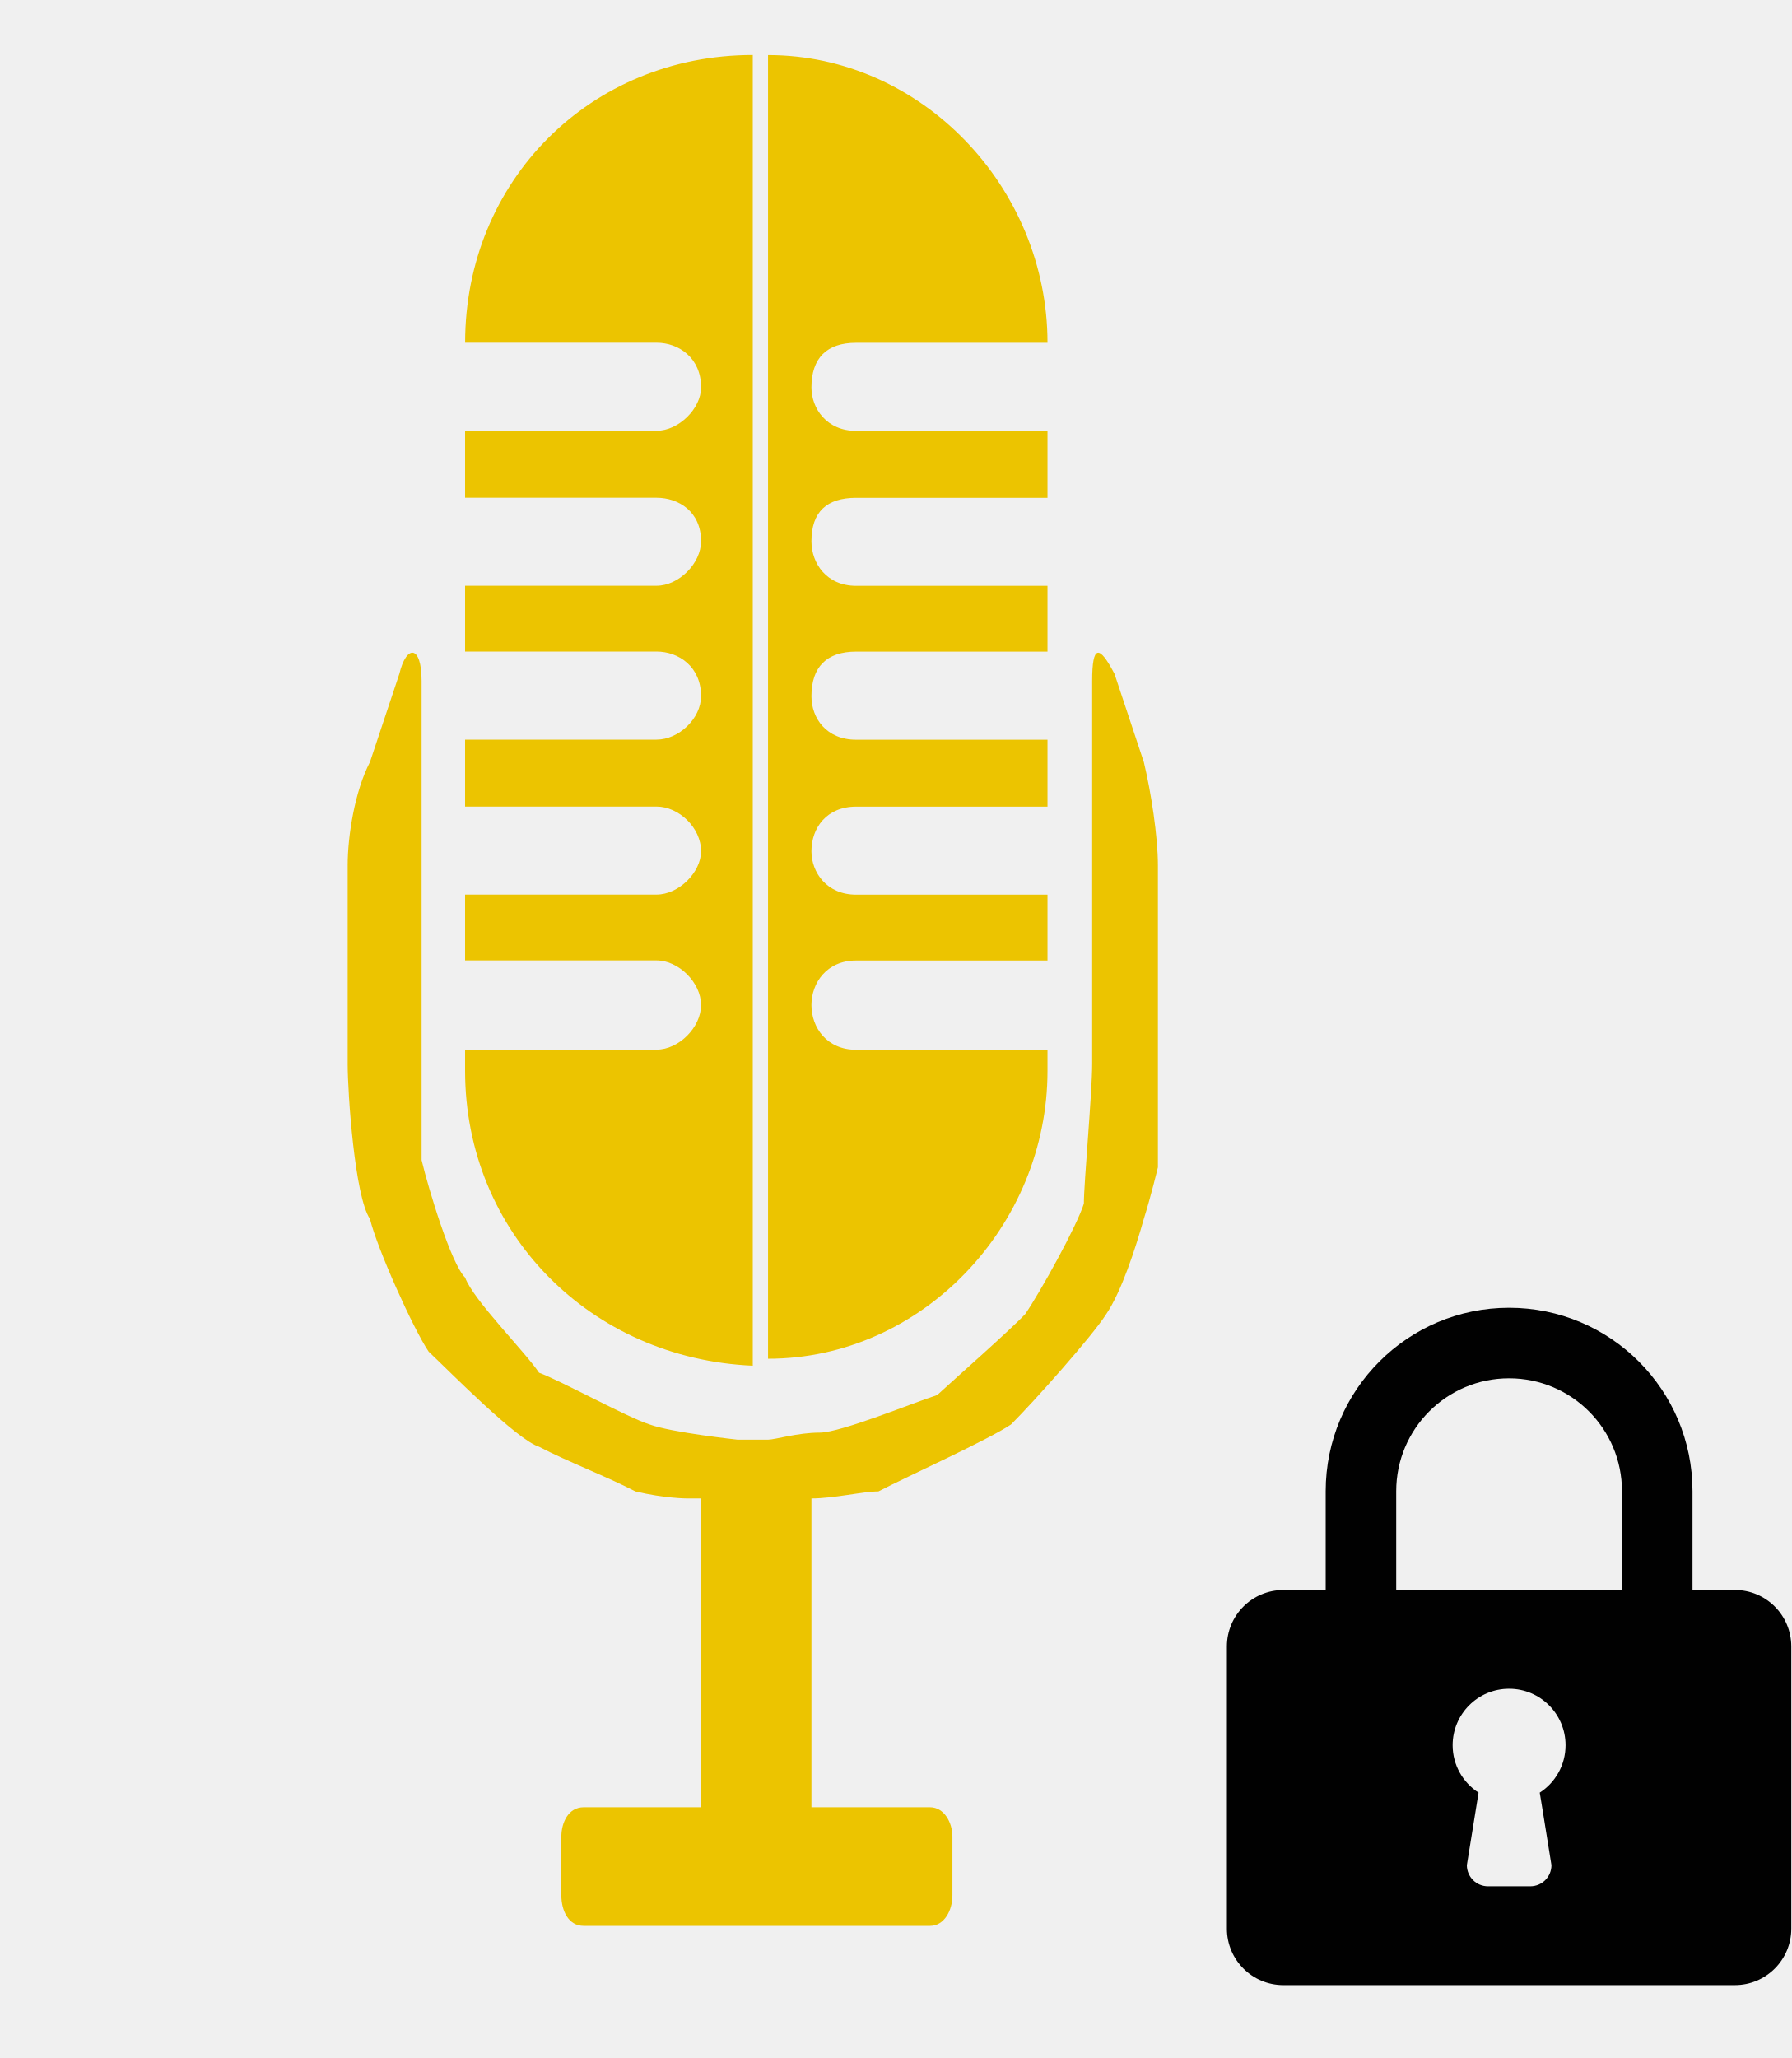
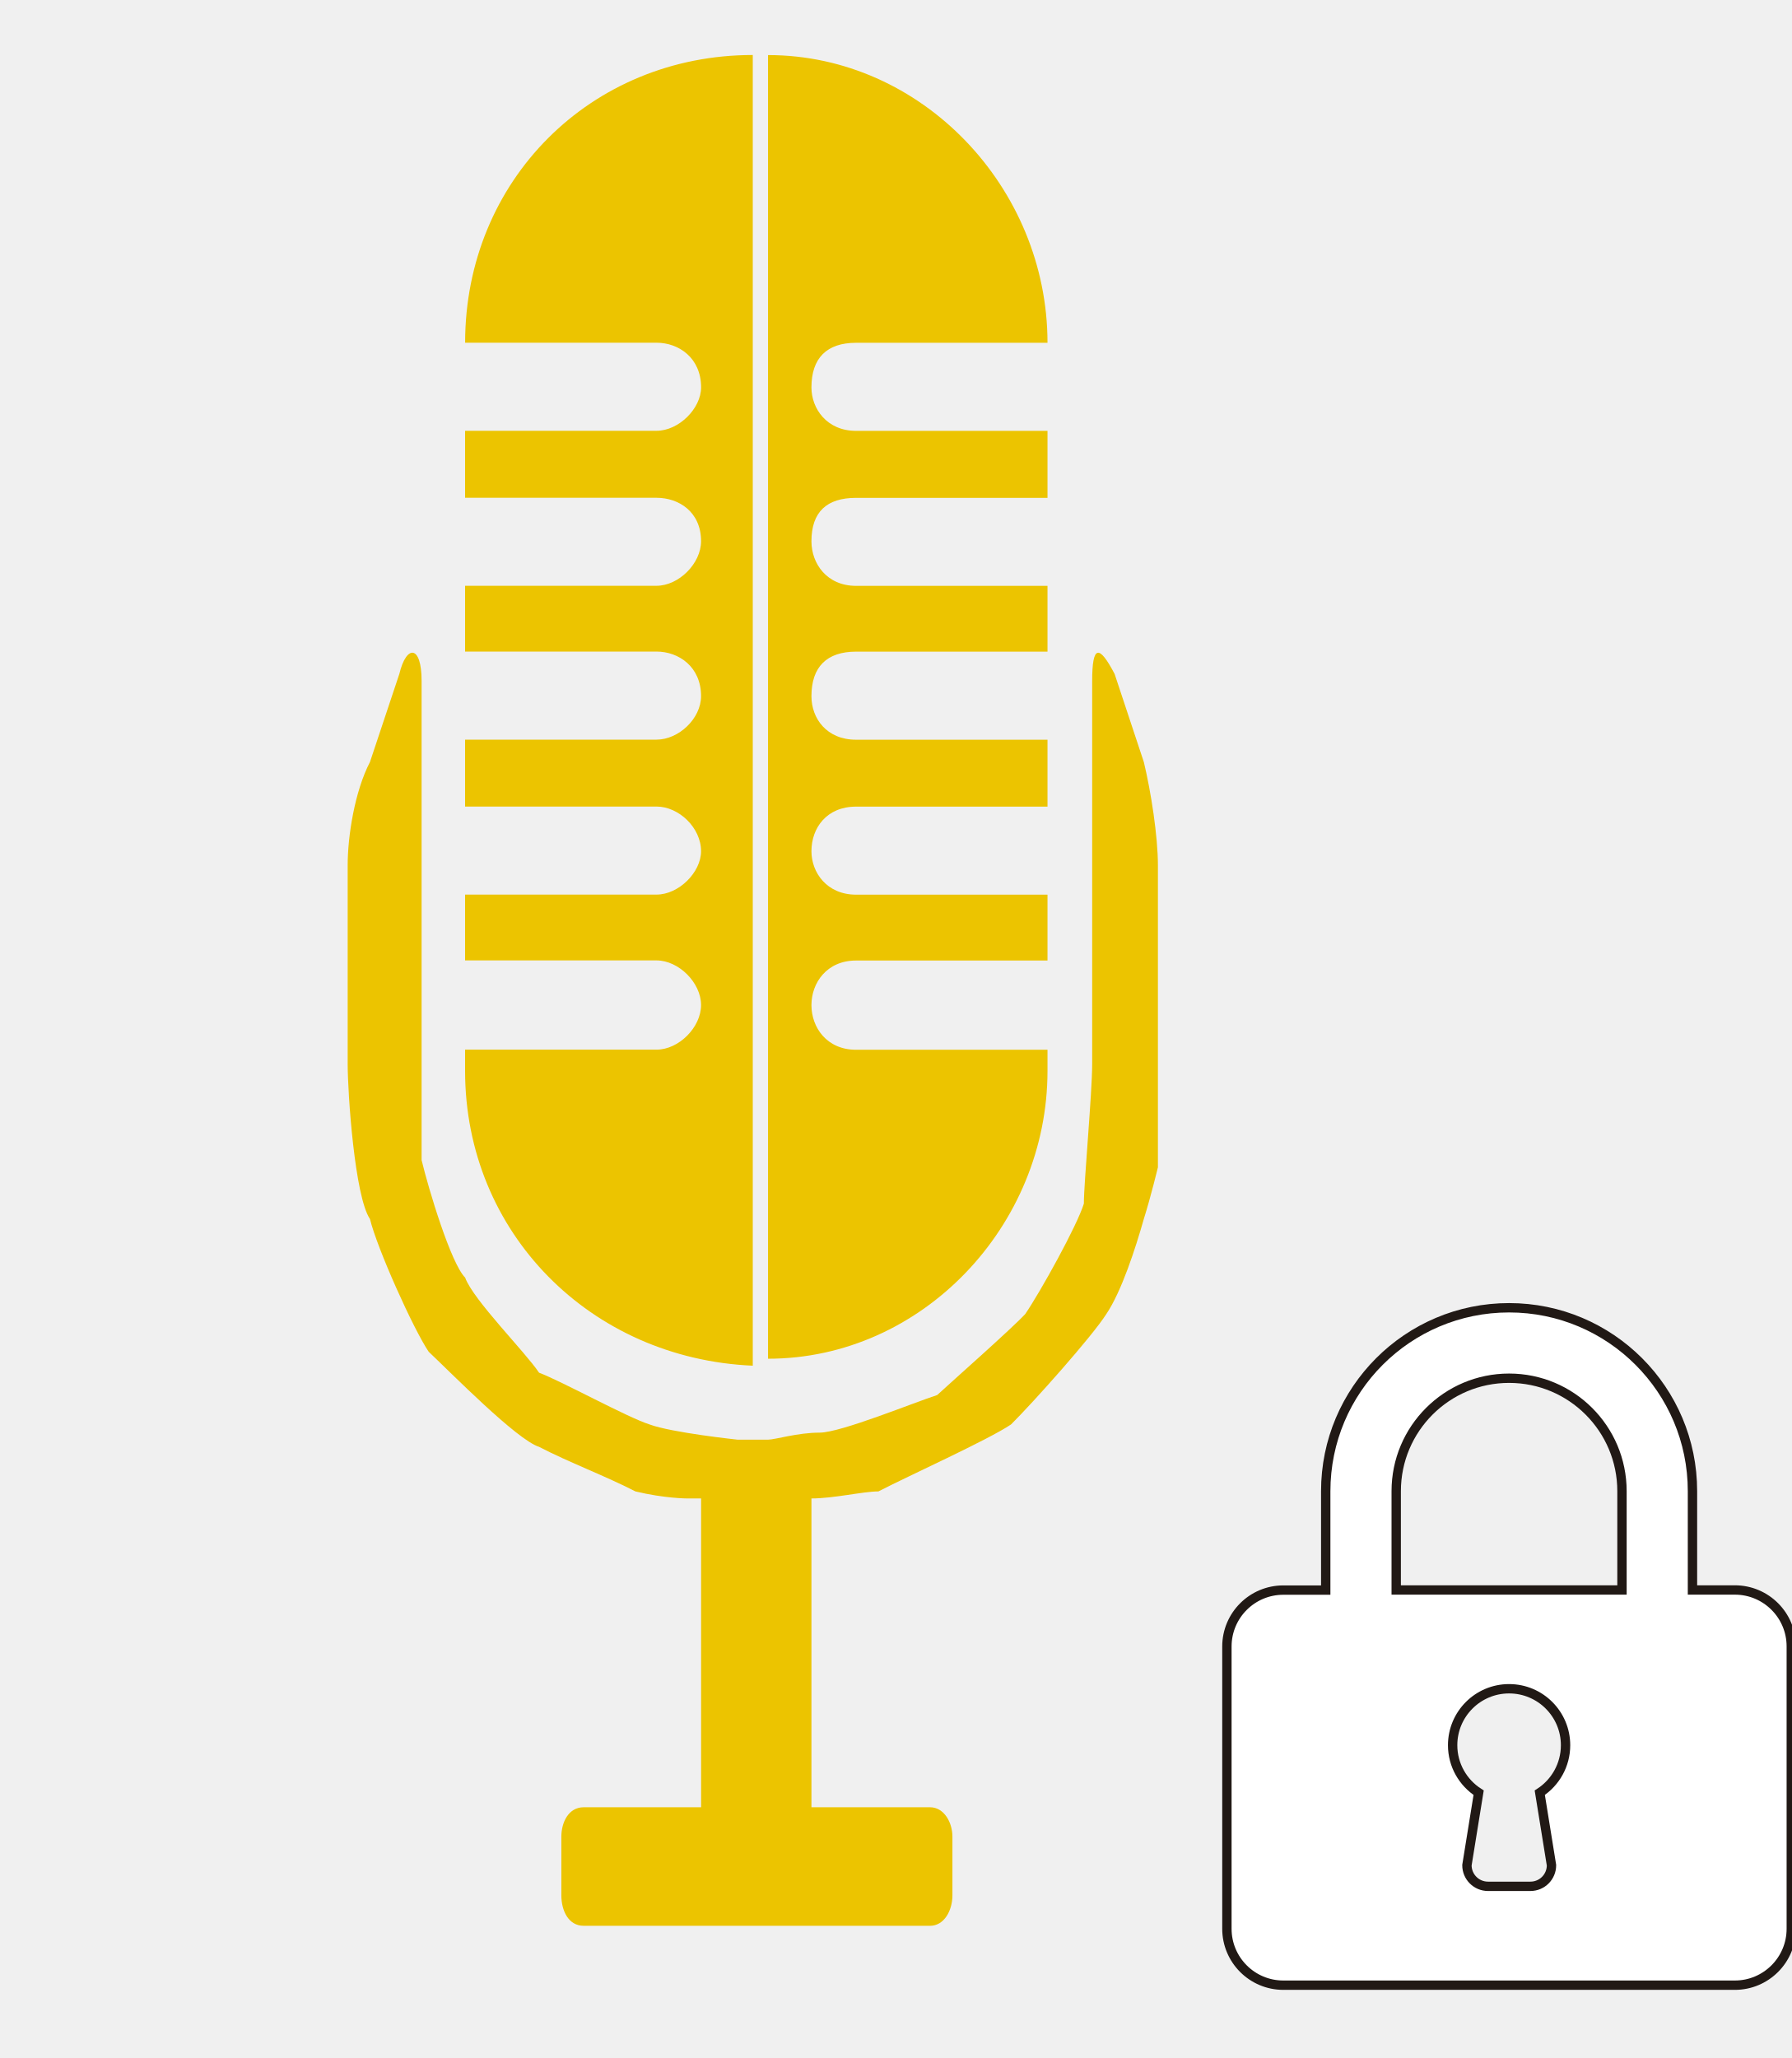
<svg xmlns="http://www.w3.org/2000/svg" version="1.1" id="Capa_1" x="0px" y="0px" width="47.875px" height="55px" viewBox="0 0 47.875 55" enable-background="new 0 0 47.875 55" xml:space="preserve">
  <g>
-     <path fill="#ECC400" d="M30.947,23.127v5.305c0,0.784,0,2.164,0,2.764c0,0-0.188,0.783-0.377,1.38   c-0.221,0.784-0.598,1.946-1.004,2.543c-0.377,0.595-1.947,2.354-2.543,2.948c-0.598,0.408-2.762,1.382-3.546,1.791   c-0.409,0-1.192,0.188-1.79,0.188v8.253h3.17c0.377,0,0.598,0.409,0.598,0.786v1.568c0,0.408-0.221,0.816-0.598,0.816H15.6   c-0.409,0-0.597-0.408-0.597-0.816v-1.568c0-0.377,0.188-0.786,0.597-0.786h3.138v-8.253c-0.188,0-0.376,0-0.376,0   s-0.597,0-1.38-0.188c-0.786-0.409-1.79-0.784-2.574-1.193c-0.597-0.188-2.354-1.977-2.951-2.542   c-0.407-0.599-1.38-2.763-1.569-3.547c-0.408-0.597-0.596-3.358-0.596-4.144v-5.305c0-0.784,0.188-1.977,0.596-2.763l0.785-2.354   c0.187-0.784,0.595-0.784,0.595,0.188v2.165c0,0.786,0,1.979,0,2.763v5.306c0,0.783,0,1.976,0,2.572   c0.188,0.784,0.786,2.764,1.163,3.139c0.218,0.598,1.6,1.979,1.977,2.543c0.596,0.22,2.354,1.192,2.949,1.381   c0.597,0.22,2.355,0.408,2.355,0.408c0.22,0,0.22,0,0.408,0h0.188c0.22,0,0.22,0,0.22,0c0.188,0,0.783-0.188,1.38-0.188   c0.564,0,2.542-0.815,3.139-1.004c0.408-0.377,1.977-1.759,2.354-2.165c0.408-0.598,1.381-2.354,1.567-2.951   c0-0.564,0.222-2.95,0.222-3.734v-5.305c0-0.784,0-1.977,0-2.763v-2.165c0-0.973,0.188-0.973,0.598-0.188l0.783,2.354   C30.76,21.15,30.947,22.343,30.947,23.127L30.947,23.127z M27.996,28.619L27.996,28.619v-0.564H22.88   c-0.783,0-1.193-0.597-1.193-1.193c0-0.595,0.41-1.192,1.193-1.192h5.116v-1.76H22.88c-0.783,0-1.193-0.595-1.193-1.16   c0-0.628,0.41-1.193,1.193-1.193h5.116v-1.788H22.88c-0.783,0-1.193-0.565-1.193-1.163c0-0.783,0.41-1.191,1.193-1.191h5.116   v-1.758H22.88c-0.783,0-1.193-0.597-1.193-1.191c0-0.786,0.41-1.161,1.193-1.161h5.116v-1.79H22.88   c-0.783,0-1.193-0.596-1.193-1.161c0-0.785,0.41-1.193,1.193-1.193h5.116c0-4.144-3.357-7.689-7.469-7.689v34.84   C24.639,36.311,27.996,32.764,27.996,28.619L27.996,28.619z M20.119,36.498L20.119,36.498V1.47c-4.331,0-7.688,3.357-7.688,7.689   h5.116c0.595,0,1.191,0.408,1.191,1.193c0,0.565-0.596,1.161-1.191,1.161H12.43v1.79h5.116c0.595,0,1.191,0.375,1.191,1.161   c0,0.595-0.596,1.191-1.191,1.191H12.43v1.758h5.116c0.595,0,1.191,0.408,1.191,1.191c0,0.598-0.596,1.163-1.191,1.163H12.43v1.788   h5.116c0.595,0,1.191,0.565,1.191,1.193c0,0.565-0.596,1.16-1.191,1.16H12.43v1.759h5.116c0.595,0,1.191,0.598,1.191,1.192   c0,0.597-0.596,1.193-1.191,1.193H12.43v0.564C12.43,32.95,15.788,36.311,20.119,36.498L20.119,36.498z" />
+     <path fill="#ECC400" d="M30.947,23.127v5.305c0,0.784,0,2.164,0,2.764c0,0-0.188,0.783-0.377,1.382   c-0.221,0.782-0.598,1.944-1.004,2.543c-0.377,0.595-1.947,2.354-2.543,2.946c-0.6,0.408-2.762,1.384-3.546,1.791   c-0.409,0-1.192,0.188-1.79,0.188v8.253h3.17c0.377,0,0.598,0.409,0.598,0.786v1.567c0,0.408-0.221,0.815-0.598,0.815H15.6   c-0.409,0-0.597-0.407-0.597-0.815v-1.567c0-0.377,0.188-0.786,0.597-0.786h3.138v-8.253c-0.188,0-0.376,0-0.376,0   s-0.597,0-1.38-0.188c-0.786-0.407-1.79-0.782-2.574-1.191c-0.597-0.188-2.354-1.979-2.951-2.542   c-0.407-0.601-1.38-2.765-1.569-3.547c-0.408-0.599-0.596-3.358-0.596-4.146v-5.305c0-0.784,0.188-1.977,0.596-2.763l0.785-2.354   c0.187-0.784,0.595-0.784,0.595,0.188v2.165c0,0.786,0,1.979,0,2.763v5.306c0,0.783,0,1.978,0,2.572   c0.188,0.784,0.786,2.764,1.163,3.139c0.218,0.6,1.6,1.979,1.977,2.543c0.596,0.222,2.354,1.192,2.949,1.381   c0.597,0.222,2.355,0.408,2.355,0.408c0.22,0,0.22,0,0.408,0h0.188c0.22,0,0.22,0,0.22,0c0.188,0,0.783-0.188,1.38-0.188   c0.564,0,2.542-0.814,3.139-1.004c0.408-0.377,1.977-1.76,2.354-2.165c0.408-0.599,1.383-2.354,1.567-2.951   c0-0.563,0.222-2.95,0.222-3.733v-5.306c0-0.784,0-1.977,0-2.763V18.2c0-0.973,0.188-0.973,0.6-0.188l0.781,2.354   C30.76,21.15,30.947,22.343,30.947,23.127L30.947,23.127z M27.996,28.619L27.996,28.619v-0.564H22.88   c-0.783,0-1.193-0.597-1.193-1.193c0-0.595,0.41-1.192,1.193-1.192h5.116v-1.76H22.88c-0.783,0-1.193-0.595-1.193-1.16   c0-0.628,0.41-1.193,1.193-1.193h5.116v-1.788H22.88c-0.783,0-1.193-0.565-1.193-1.163c0-0.783,0.41-1.191,1.193-1.191h5.116   v-1.758H22.88c-0.783,0-1.193-0.597-1.193-1.191c0-0.786,0.41-1.161,1.193-1.161h5.116v-1.79H22.88   c-0.783,0-1.193-0.596-1.193-1.161c0-0.785,0.41-1.193,1.193-1.193h5.116c0-4.144-3.357-7.689-7.469-7.689v34.84   C24.639,36.311,27.996,32.764,27.996,28.619L27.996,28.619z M20.119,36.498L20.119,36.498V1.47c-4.331,0-7.688,3.357-7.688,7.689   h5.116c0.595,0,1.191,0.408,1.191,1.193c0,0.565-0.596,1.161-1.191,1.161H12.43v1.79h5.116c0.595,0,1.191,0.375,1.191,1.161   c0,0.595-0.596,1.191-1.191,1.191H12.43v1.758h5.116c0.595,0,1.191,0.408,1.191,1.191c0,0.598-0.596,1.163-1.191,1.163H12.43v1.788   h5.116c0.595,0,1.191,0.565,1.191,1.193c0,0.565-0.596,1.16-1.191,1.16H12.43v1.759h5.116c0.595,0,1.191,0.598,1.191,1.192   c0,0.597-0.596,1.193-1.191,1.193H12.43v0.564C12.43,32.95,15.788,36.311,20.119,36.498L20.119,36.498z" />
  </g>
-   <path fill="#010101" d="M35.431,39.853v2.64h-1.132c-0.833,0-1.508,0.675-1.508,1.508v7.543c0,0.833,0.675,1.508,1.508,1.508h12.067  c0.834,0,1.509-0.675,1.509-1.508V44c0-0.833-0.675-1.508-1.509-1.508h-1.131v-2.64c0-2.708-2.195-4.902-4.902-4.902  S35.431,37.145,35.431,39.853z M37.316,42.492v-2.64c0-1.667,1.35-3.017,3.017-3.017s3.017,1.35,3.017,3.017v2.64H37.316z   M38.824,46.641c0-0.834,0.676-1.509,1.509-1.509s1.509,0.675,1.509,1.509c0,0.531-0.275,0.999-0.69,1.267  c0,0,0.147,0.891,0.313,1.938c0,0.313-0.252,0.565-0.565,0.565h-1.131c-0.313,0-0.565-0.253-0.565-0.565l0.313-1.938  C39.1,47.64,38.824,47.172,38.824,46.641z" />
+   <path fill="#FFFFFF" stroke="#211915" stroke-width="0.25" stroke-miterlimit="10" d="M35.432,39.854v2.641h-1.133  c-0.833,0-1.508,0.675-1.508,1.508v7.543c0,0.833,0.675,1.508,1.508,1.508h12.067c0.834,0,1.509-0.675,1.509-1.508V44  c0-0.833-0.675-1.508-1.509-1.508h-1.132v-2.641c0-2.707-2.194-4.901-4.901-4.901S35.432,37.145,35.432,39.854z M37.316,42.492  v-2.641c0-1.666,1.35-3.018,3.017-3.018s3.017,1.352,3.017,3.018v2.641H37.316z M38.824,46.641c0-0.834,0.676-1.509,1.509-1.509  s1.509,0.675,1.509,1.509c0,0.531-0.275,1-0.689,1.269c0,0,0.146,0.891,0.313,1.938c0,0.313-0.252,0.564-0.563,0.564H39.77  c-0.313,0-0.564-0.253-0.564-0.564l0.313-1.938C39.1,47.641,38.824,47.172,38.824,46.641z" />
</svg>
